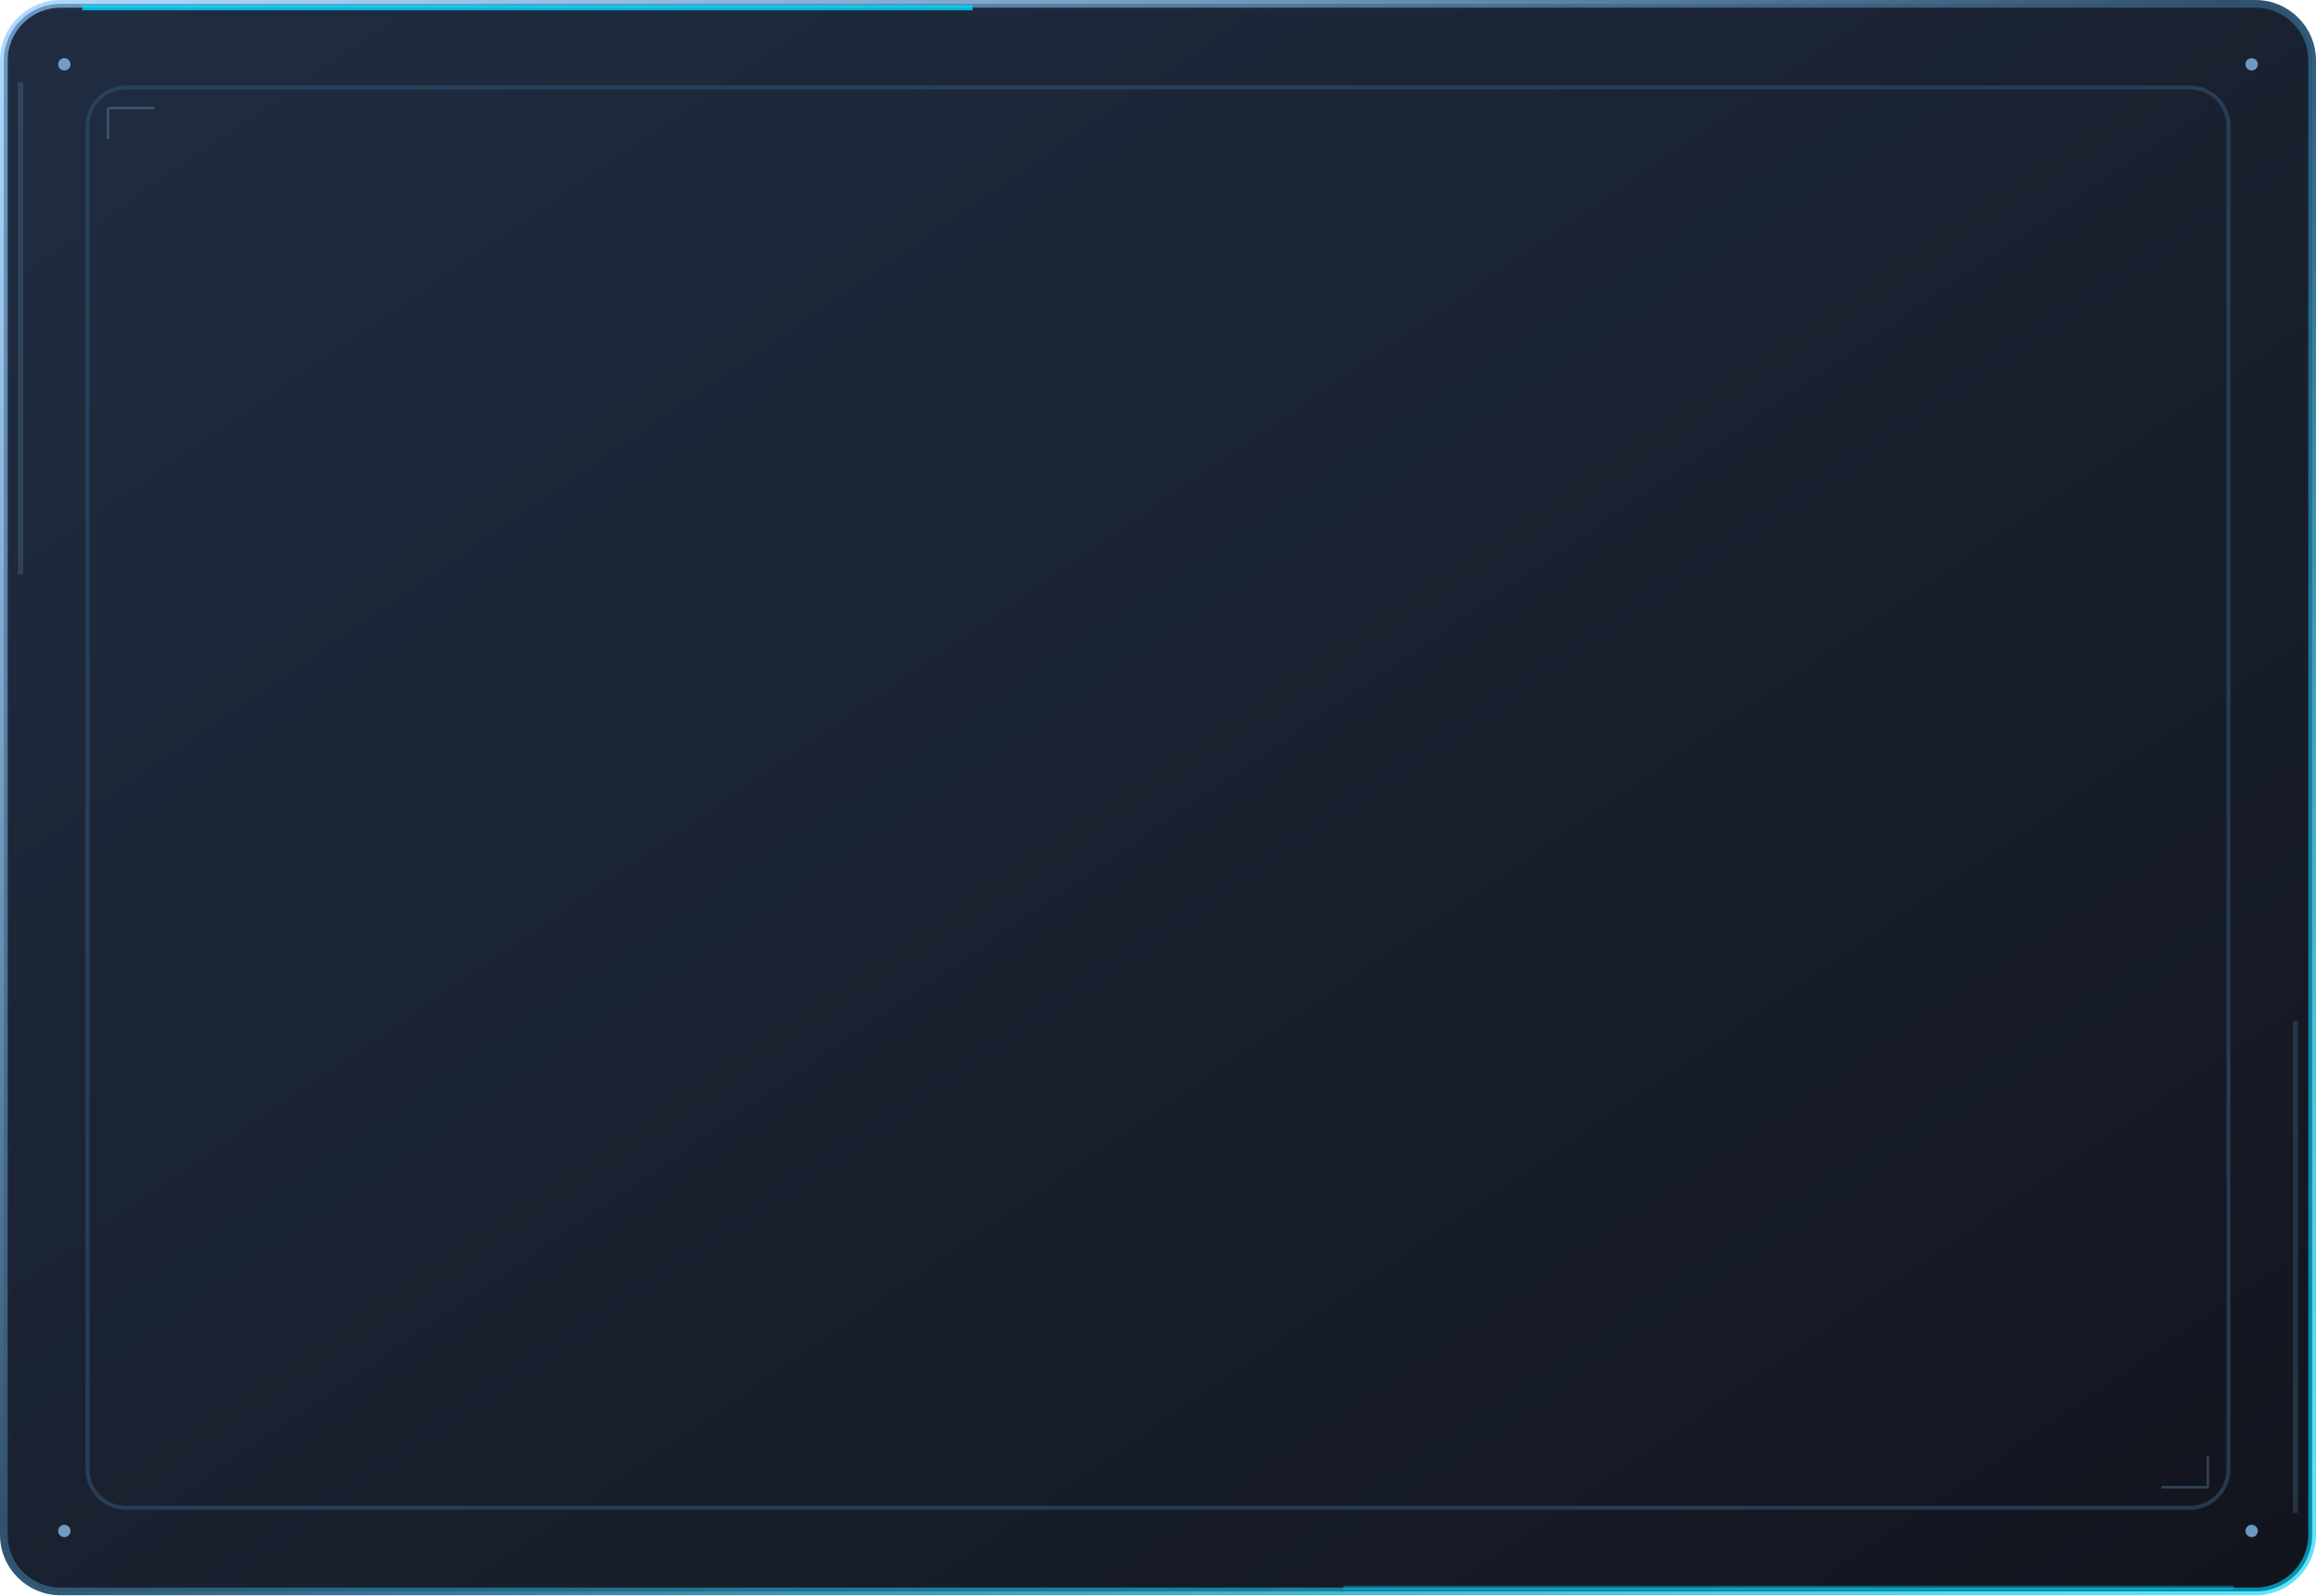
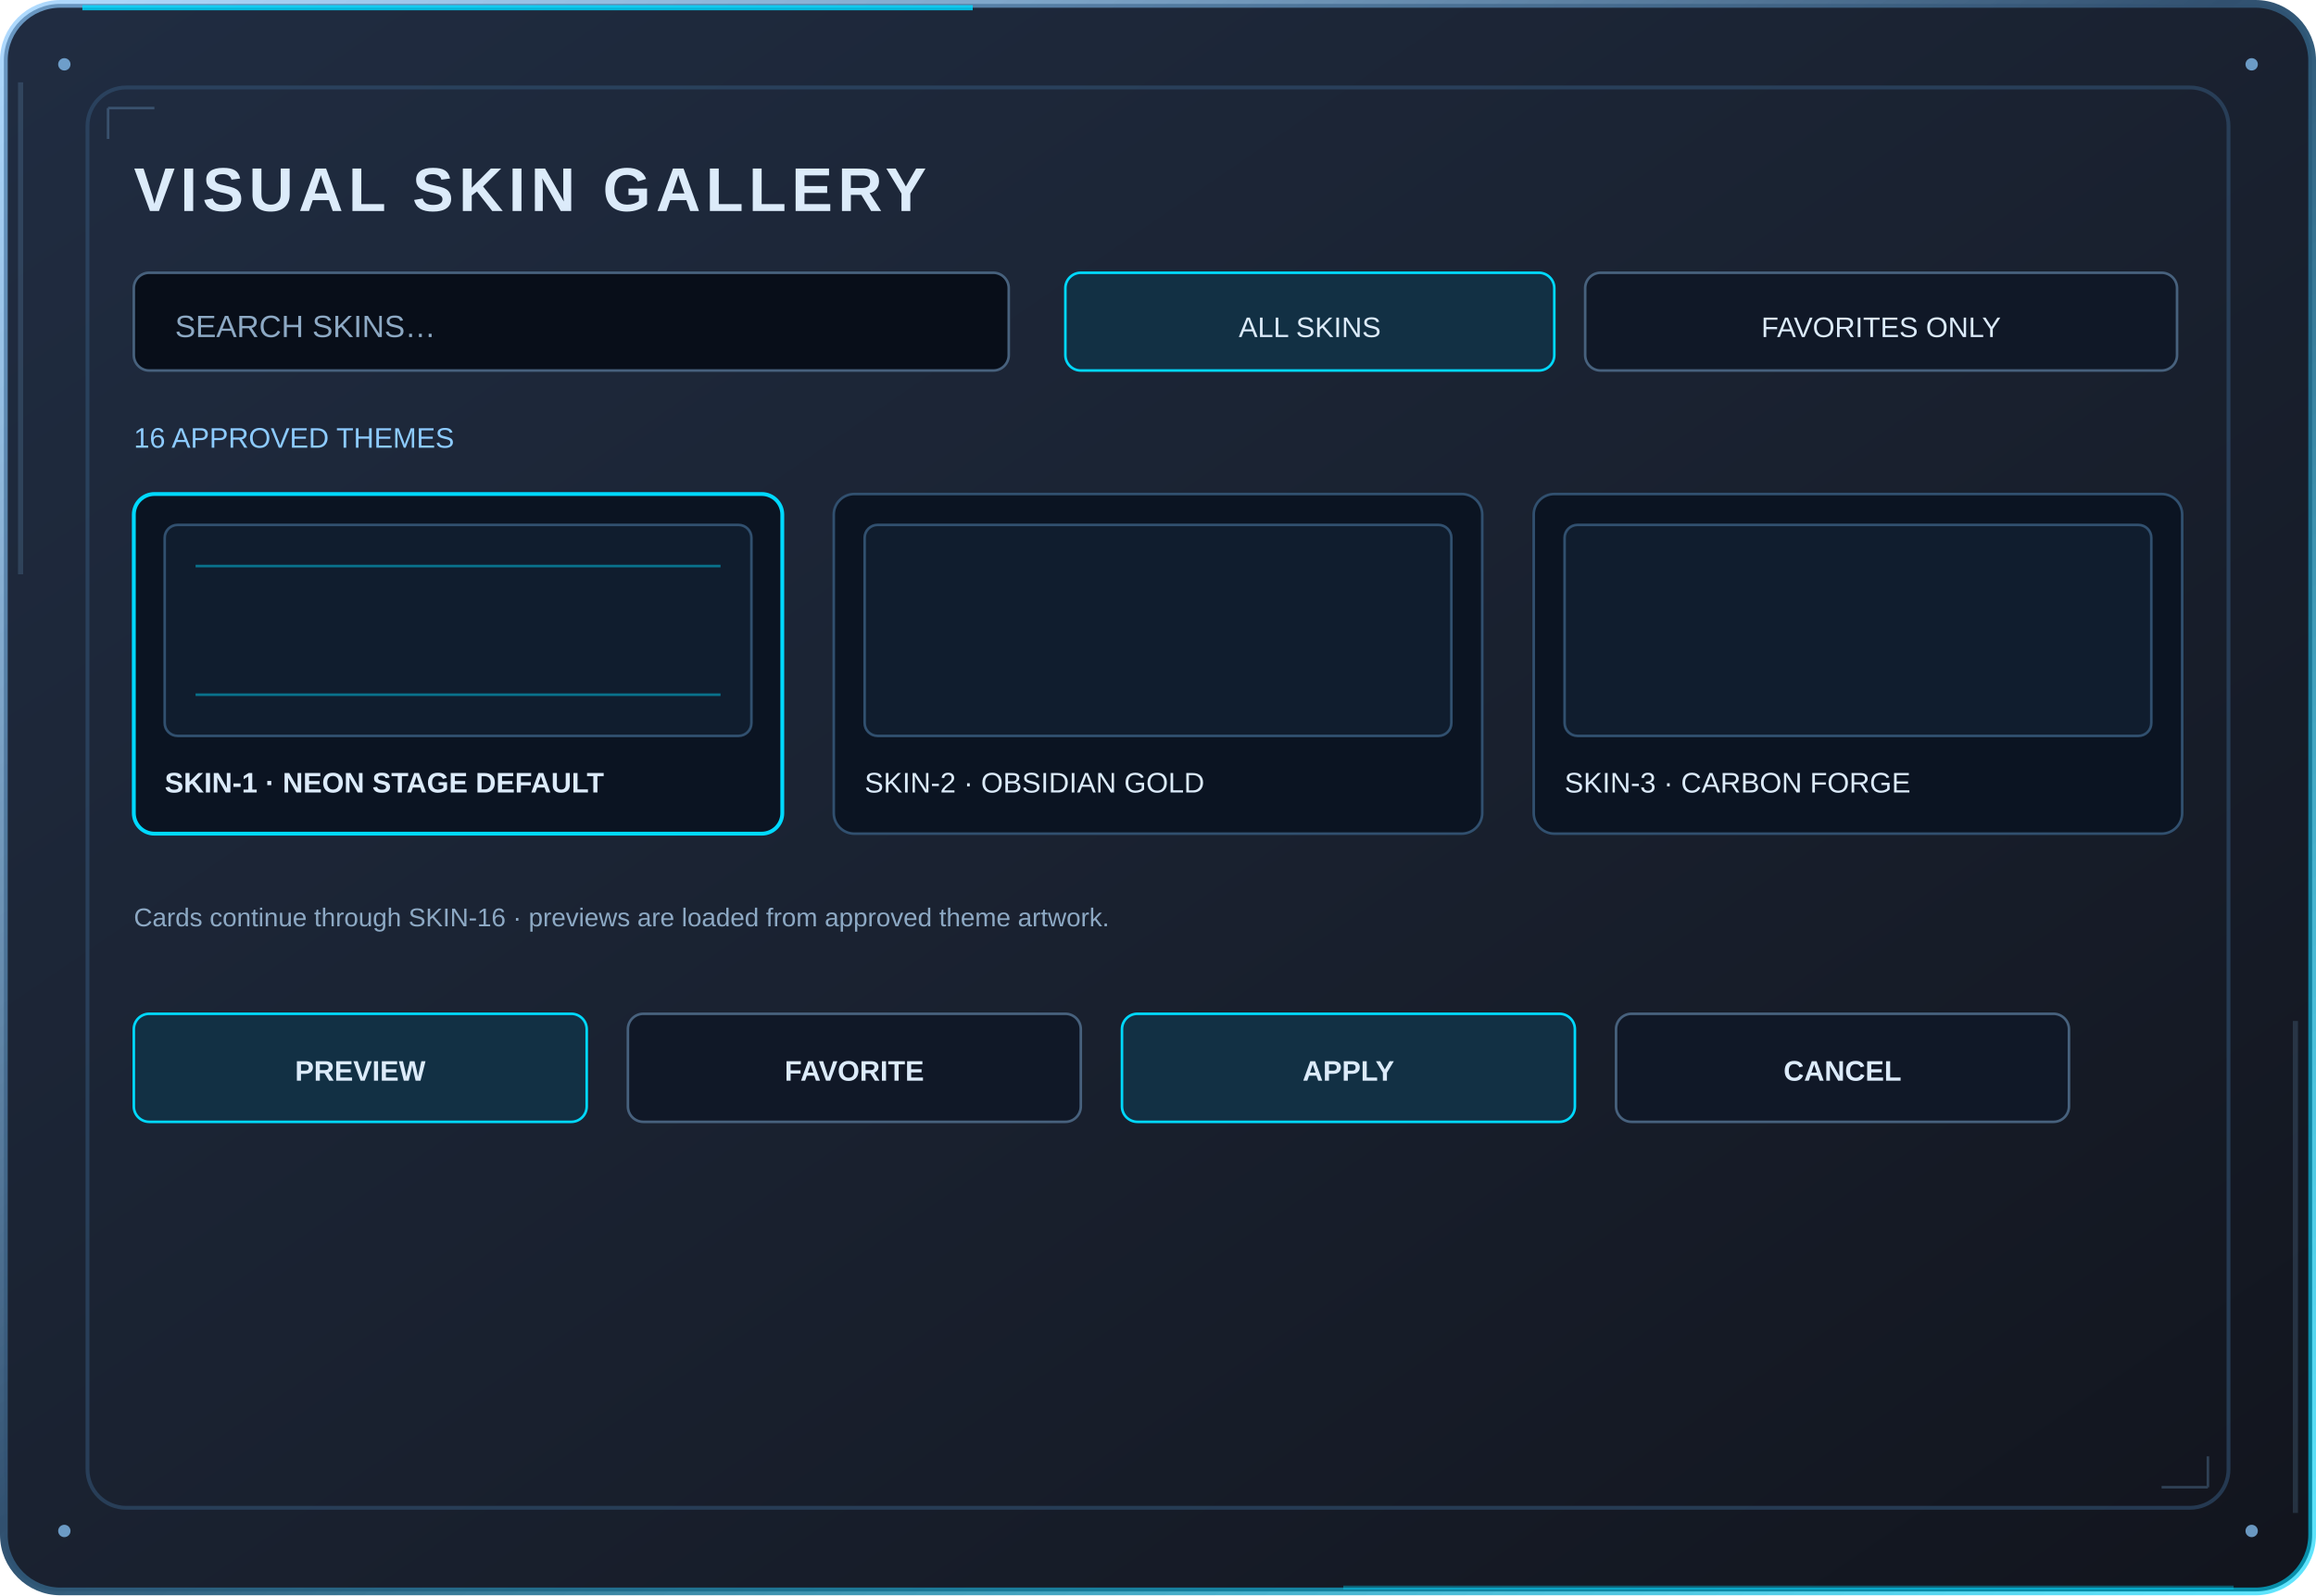
<svg xmlns="http://www.w3.org/2000/svg" width="900" height="620" viewBox="0 0 900 620" fill="none">
  <defs>
    <linearGradient id="body" x1="0" y1="0" x2="1" y2="1">
      <stop offset="0" stop-color="#17243A" />
      <stop offset="0.52" stop-color="#101827" />
      <stop offset="1" stop-color="#080B14" />
    </linearGradient>
    <linearGradient id="edge" x1="0" y1="0" x2="1" y2="1">
      <stop offset="0" stop-color="#8DCBFF" stop-opacity=".68" />
      <stop offset=".48" stop-color="#31506F" />
      <stop offset="1" stop-color="#00D9FF" stop-opacity=".62" />
    </linearGradient>
    <linearGradient id="accent" x1="0" y1="0" x2="1" y2="0">
      <stop offset="0" stop-color="#00D9FF" stop-opacity=".12" />
      <stop offset=".5" stop-color="#6B8CFF" stop-opacity=".95" />
      <stop offset="1" stop-color="#00D9FF" stop-opacity=".12" />
    </linearGradient>
  </defs>
  <rect x="1.5" y="1.5" width="897" height="617" rx="22" fill="url(#body)" fill-opacity=".96" stroke="url(#edge)" stroke-width="3" />
  <rect x="34" y="34" width="832" height="552" rx="15" stroke="#31506F" stroke-opacity=".62" stroke-width="1.5" />
  <path d="M 32 3 H 378" stroke="#00D9FF" stroke-opacity=".8" stroke-width="2" />
  <path d="M 522 617 H 868" stroke="#00D9FF" stroke-opacity=".35" stroke-width="1.5" />
  <path d="M 34 8 H 306" stroke="url(#accent)" stroke-width="5" stroke-linecap="round" opacity=".5" />
  <path d="M 8 32 V 223.2 M 892 588 V 396.8" stroke="#8DCBFF" stroke-opacity=".16" stroke-width="2" />
  <g fill="#8DCBFF" fill-opacity=".72">
    <circle cx="25" cy="25" r="2.4" />
    <circle cx="875" cy="25" r="2.4" />
    <circle cx="25" cy="595" r="2.4" />
    <circle cx="875" cy="595" r="2.4" />
  </g>
  <g stroke="#8DCBFF" stroke-opacity=".24" stroke-width="1">
    <path d="M 42 42 h 18 M 42 42 v 12" />
    <path d="M 858 578 h -18 M 858 578 v -12" />
  </g>
+   <g font-family="Segoe UI,Arial,sans-serif" fill="#DCEBFA">
+     <text x="52" y="82" font-size="24" font-weight="700" letter-spacing="2">VISUAL SKIN GALLERY</text>
+     <rect x="52" y="106" width="340" height="38" rx="6" fill="#080E19" stroke="#47617D" />
+     <text x="68" y="131" font-size="12" fill="#8DA9C4">SEARCH SKINS…</text>
+     <rect x="414" y="106" width="190" height="38" rx="6" fill="#123044" stroke="#00D9FF" />
+     <text x="509" y="131" font-size="11" text-anchor="middle">ALL SKINS</text>
+     <rect x="616" y="106" width="230" height="38" rx="6" fill="#101827" stroke="#47617D" />
+     <text x="731" y="131" font-size="11" text-anchor="middle">FAVORITES ONLY</text>
+     <text x="52" y="174" font-size="11" fill="#8DCBFF">16 APPROVED THEMES</text>
+     <g>
+       <rect x="52" y="192" width="252" height="132" rx="8" fill="#0B1422" stroke="#00D9FF" stroke-width="1.5" />
+       <rect x="64" y="204" width="228" height="82" rx="5" fill="#101D2E" stroke="#31506F" />
+       <path d="M76 270 H280 M76 220 H280" stroke="#00D9FF" opacity=".45" />
+       <text x="64" y="308" font-size="11" font-weight="700">SKIN-1 · NEON STAGE DEFAULT</text>
+       <rect x="324" y="192" width="252" height="132" rx="8" fill="#0B1422" stroke="#31506F" />
+       <rect x="336" y="204" width="228" height="82" rx="5" fill="#101D2E" stroke="#31506F" />
+       <text x="336" y="308" font-size="11">SKIN-2 · OBSIDIAN GOLD</text>
+       <rect x="596" y="192" width="252" height="132" rx="8" fill="#0B1422" stroke="#31506F" />
+       <rect x="608" y="204" width="228" height="82" rx="5" fill="#101D2E" stroke="#31506F" />
+       <text x="608" y="308" font-size="11">SKIN-3 · CARBON FORGE</text>
+     </g>
+     <text x="52" y="360" font-size="10" fill="#8DA9C4">Cards continue through SKIN-16 · previews are loaded from approved theme artwork.</text>
+     <g font-size="11" font-weight="700" text-anchor="middle">
+       <rect x="52" y="394" width="176" height="42" rx="6" fill="#123044" stroke="#00D9FF" />
+       <text x="140" y="420">PREVIEW</text>
+       <rect x="244" y="394" width="176" height="42" rx="6" fill="#101827" stroke="#47617D" />
+       <text x="332" y="420">FAVORITE</text>
+       <rect x="436" y="394" width="176" height="42" rx="6" fill="#123044" stroke="#00D9FF" />
+       <text x="524" y="420">APPLY</text>
+       <rect x="628" y="394" width="176" height="42" rx="6" fill="#101827" stroke="#47617D" />
+       <text x="716" y="420">CANCEL</text>
+     </g>
+   </g>
</svg>
